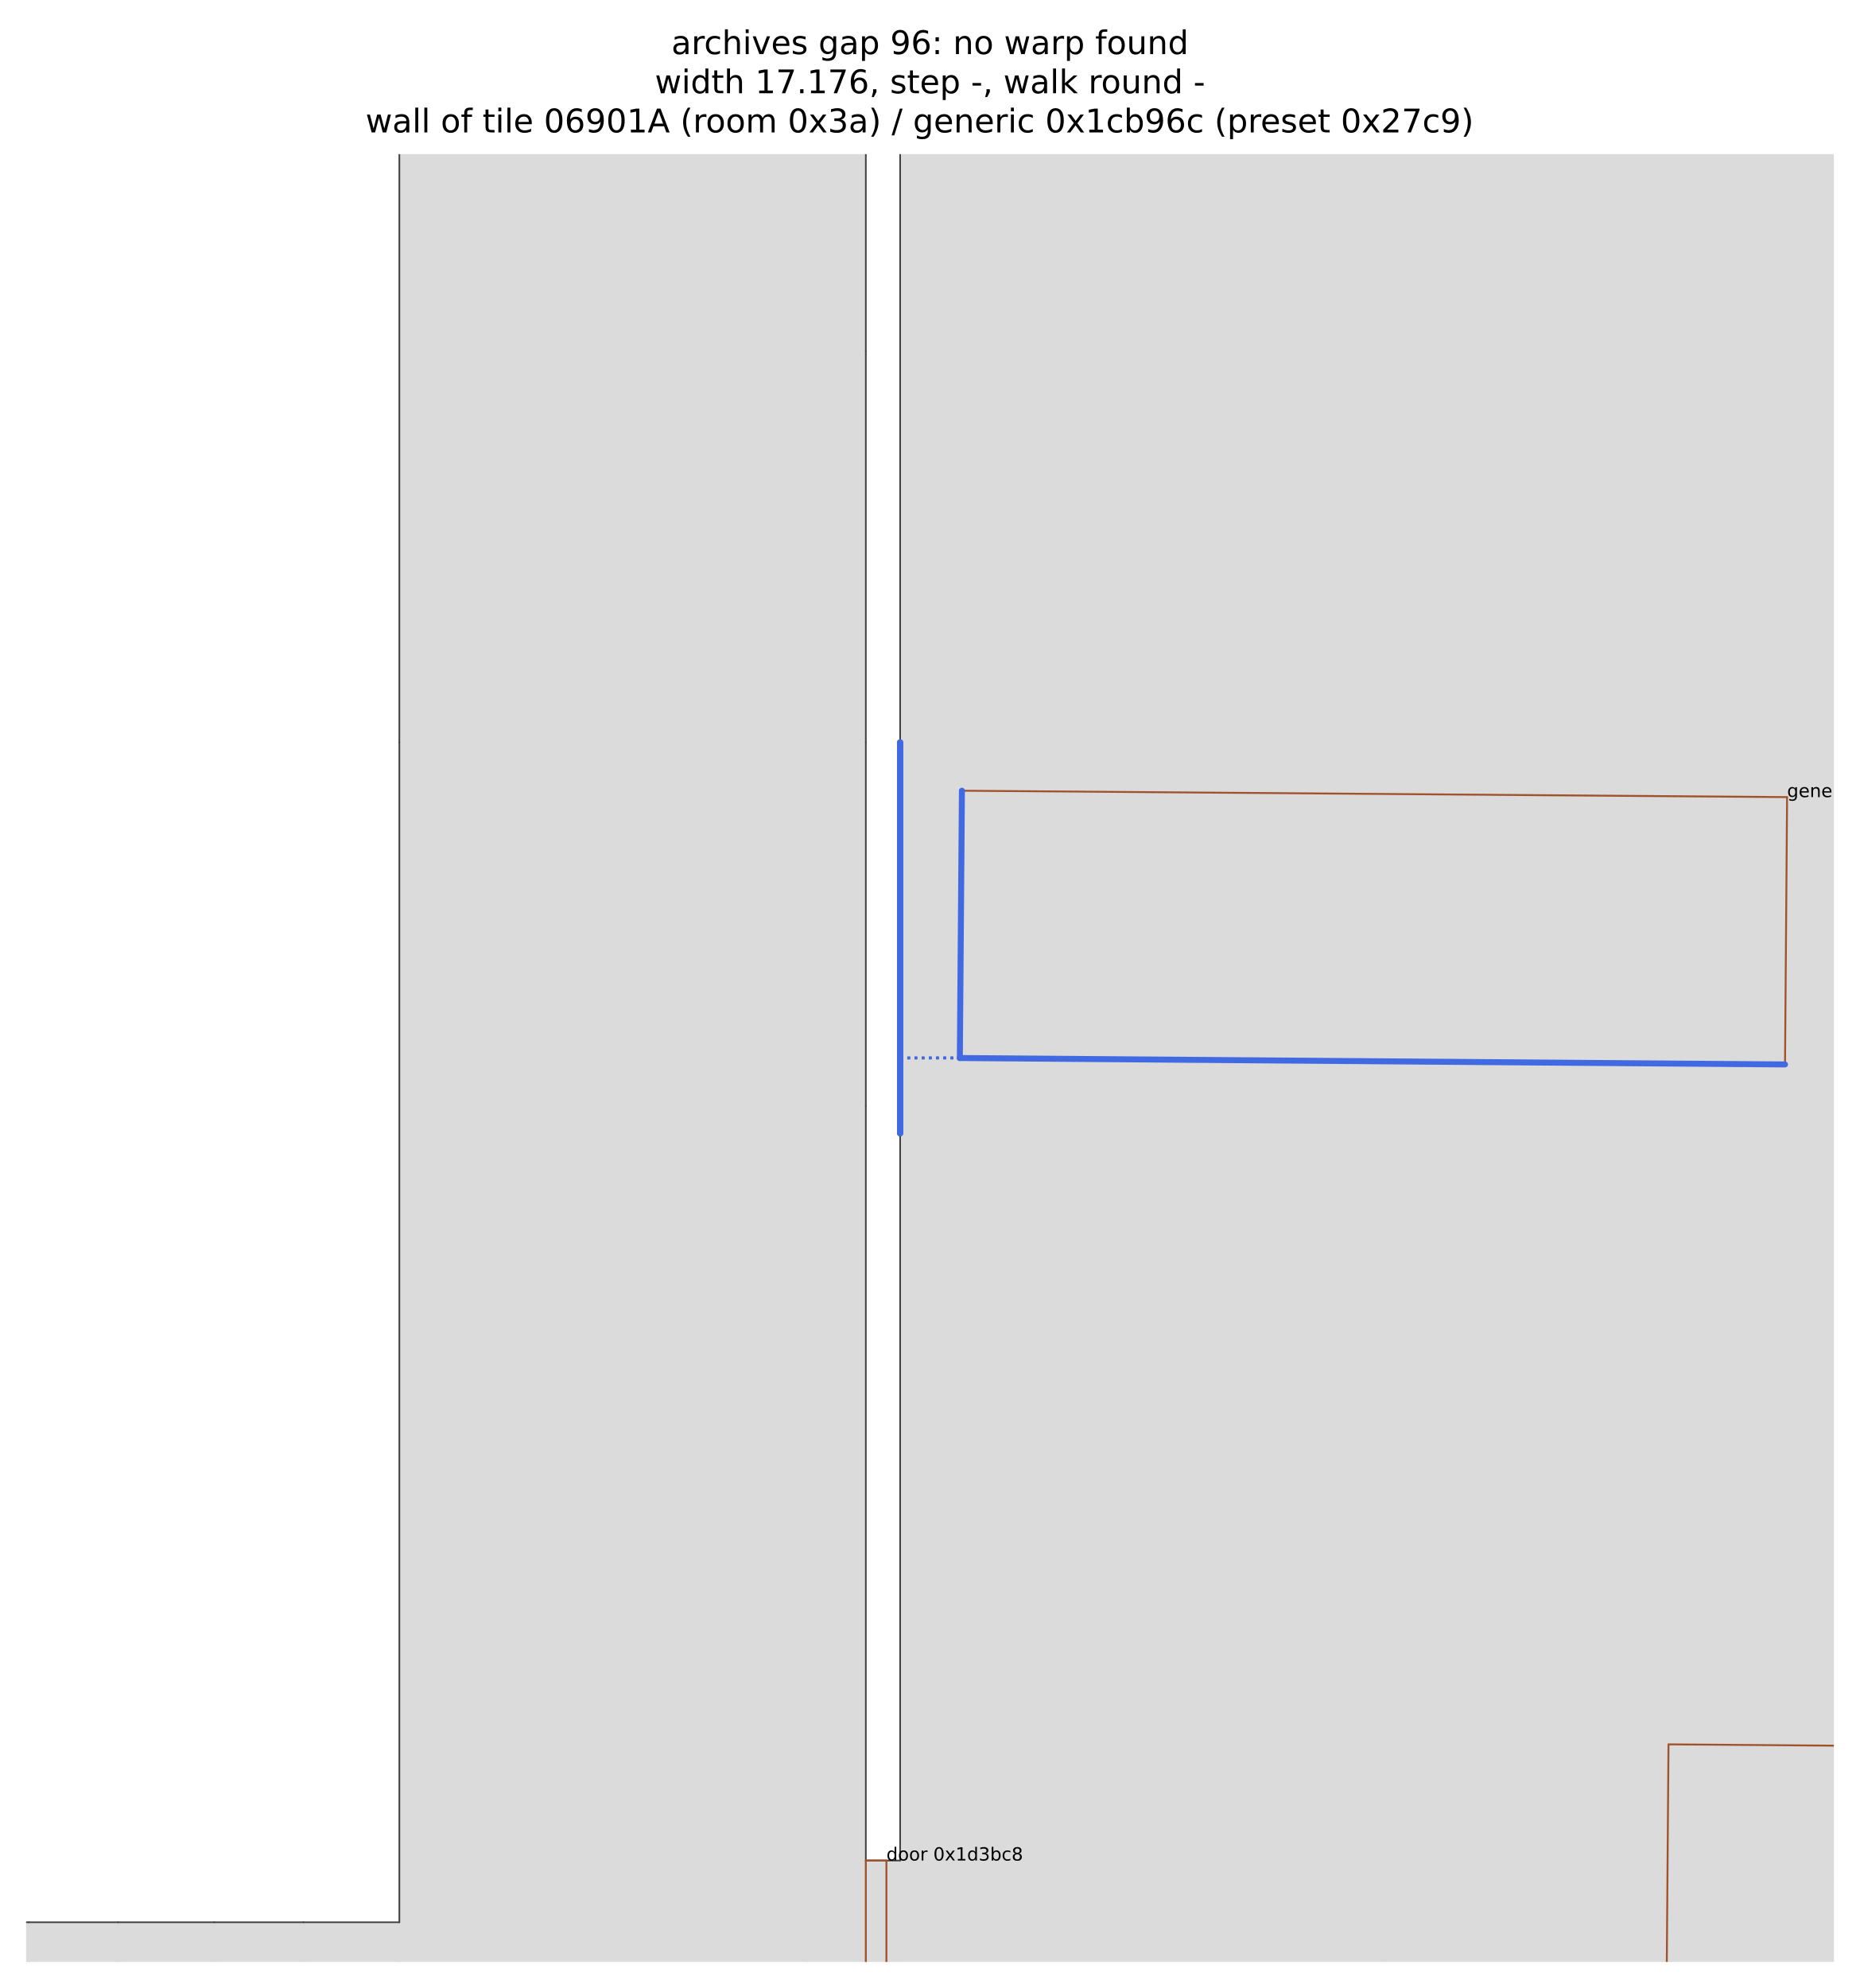
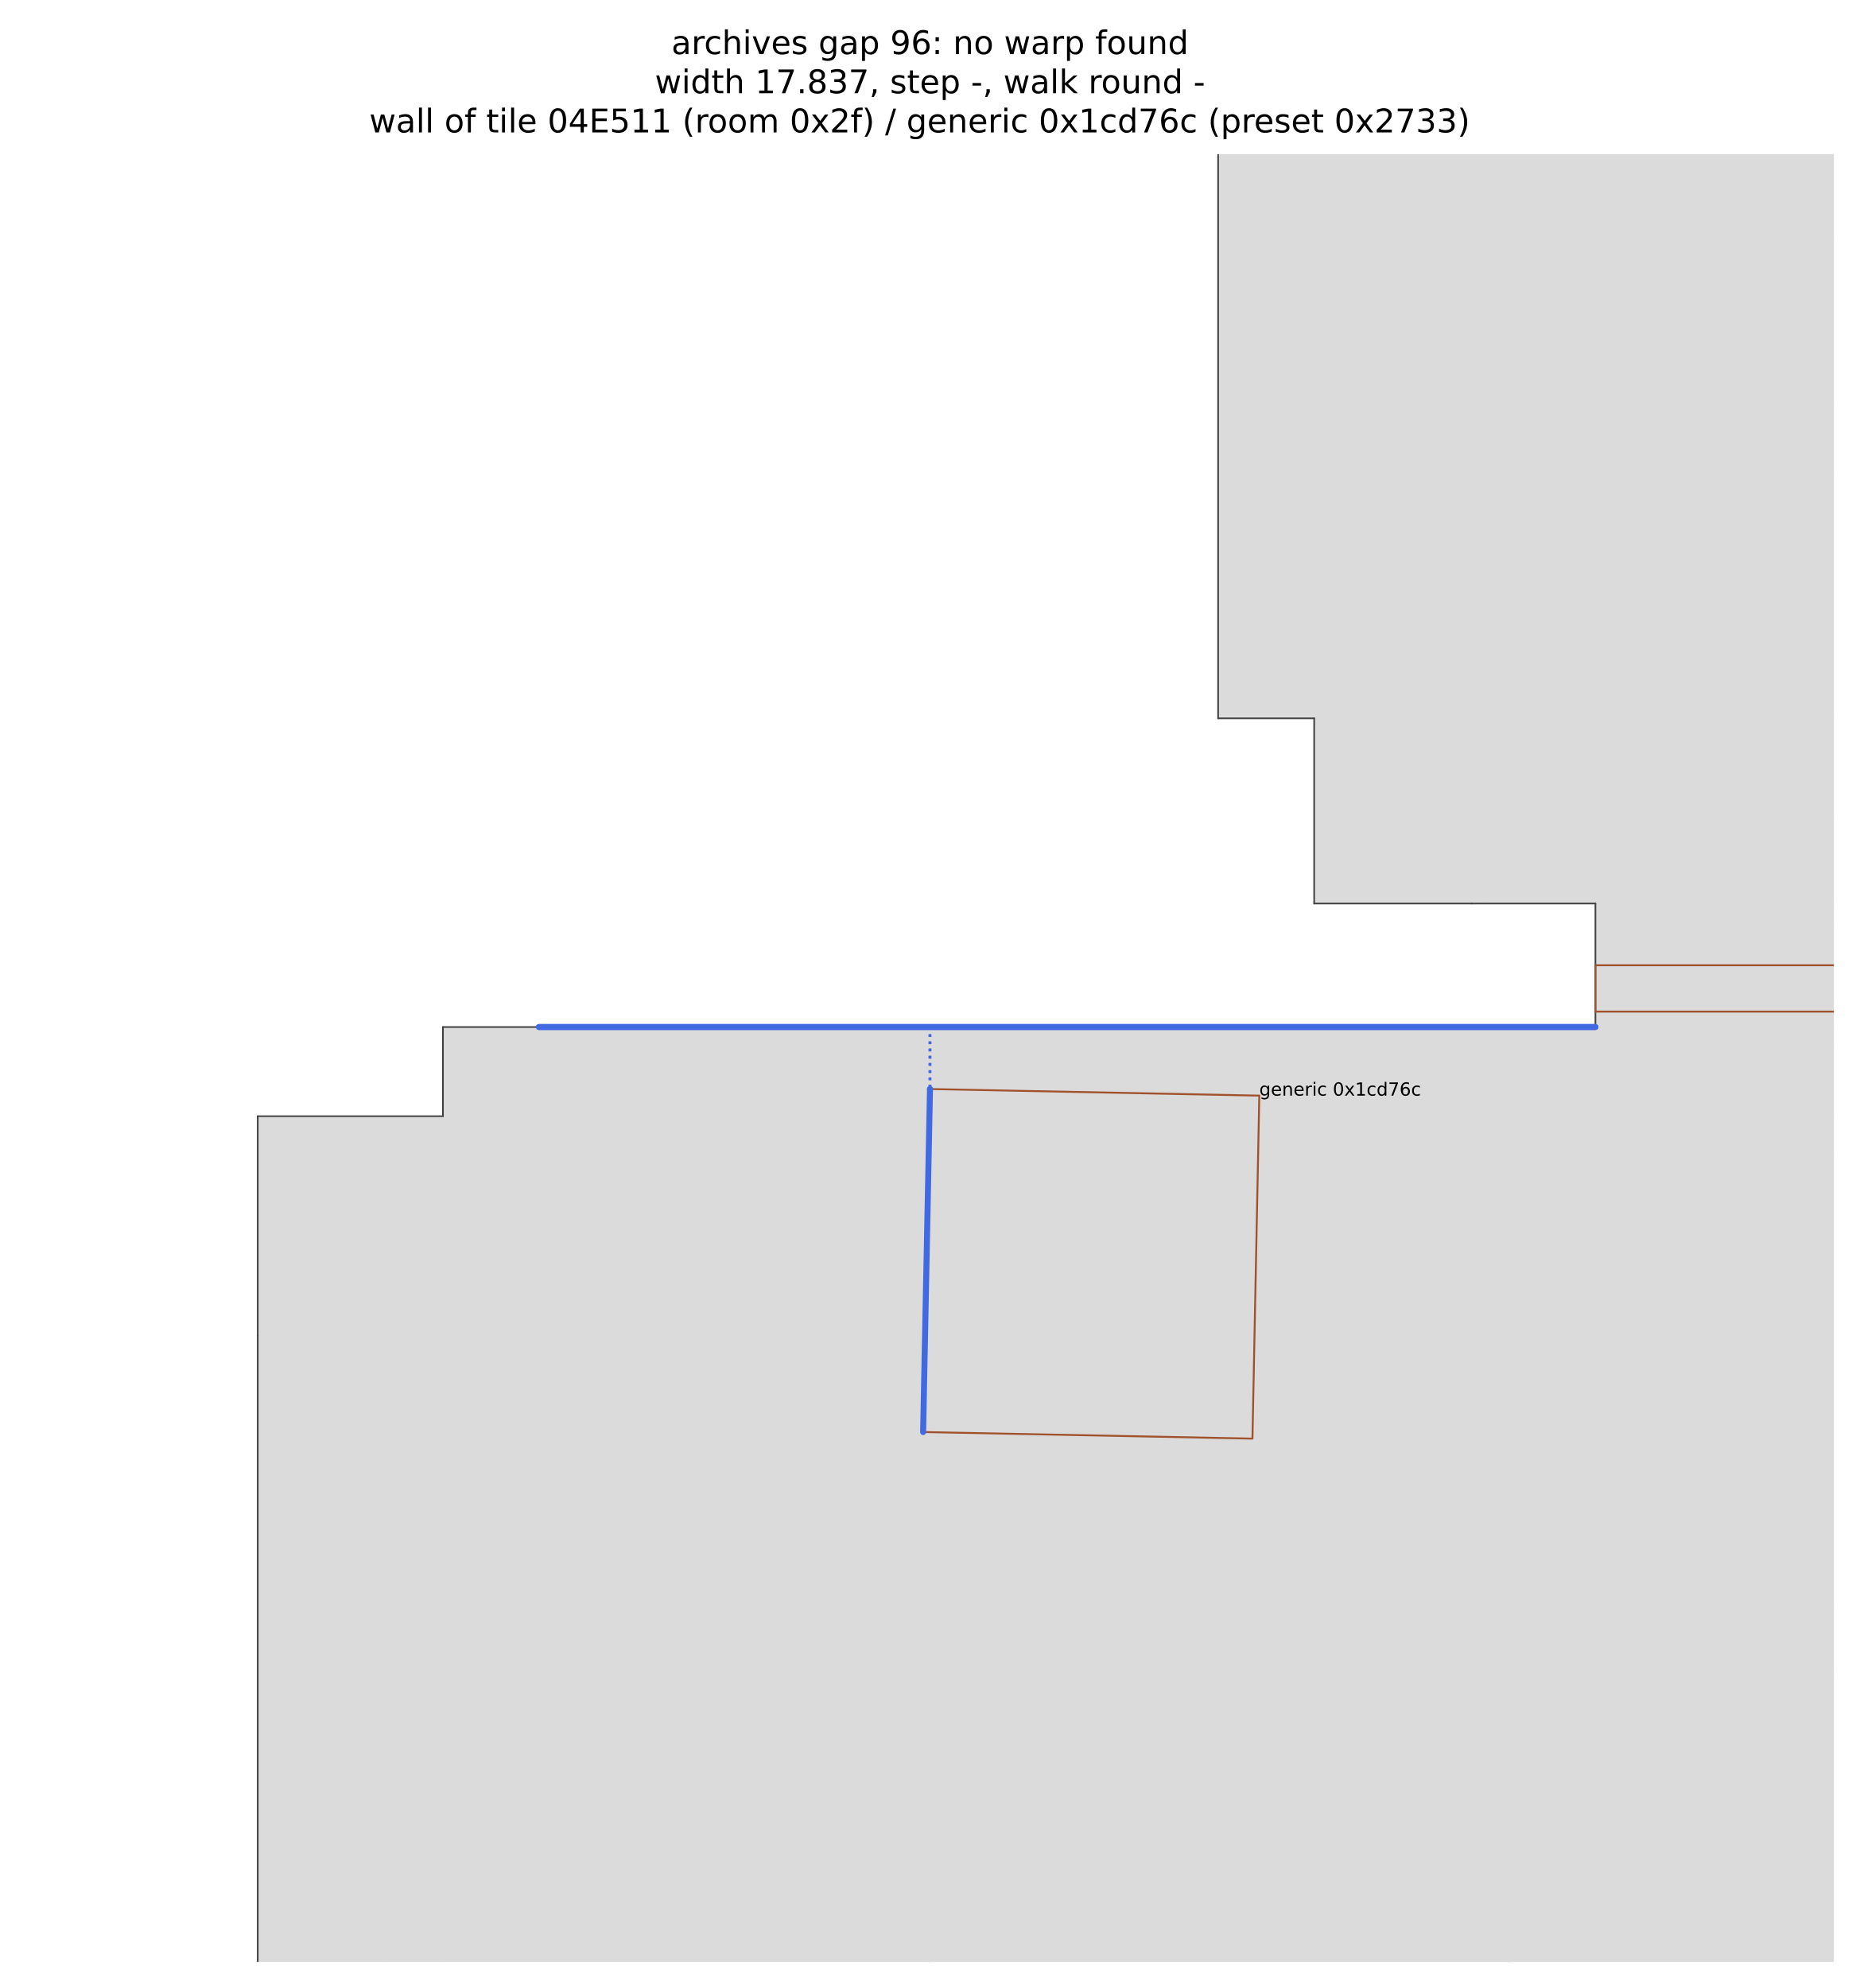
<svg xmlns="http://www.w3.org/2000/svg" width="513.36pt" height="548.704pt" viewBox="0 0 513.36 548.704" version="1.1">
  <style>path { vector-effect: non-scaling-stroke; }</style>
  <defs>
    <style type="text/css">*{stroke-linejoin: round; stroke-linecap: butt}</style>
  </defs>
  <g id="figure_1">
    <g id="patch_1">
      <path d="M 0 548.704  L 513.36 548.704  L 513.36 0  L 0 0  z " style="fill: #ffffff" />
    </g>
    <g id="axes_1">
      <g id="patch_2">
-         <path d="M 110.223 700.963  L 110.223 530.558  z " clip-path="url(#pb5d509a0ce)" style="fill: #dbdbdb; stroke: #dbdbdb; stroke-width: 0.3; stroke-linejoin: miter" />
+         <path d="M 71.134 368.669  L 122.256 616.702  L 122.256 463.338  z " clip-path="url(#pb5d509a0ce)" style="fill: #dbdbdb; stroke: #dbdbdb; stroke-width: 0.3; stroke-linejoin: miter" />
      </g>
      <g id="patch_3">
-         <path d="M 110.223 204.897  L 238.972 513.518  L 238.972 305.246  z " clip-path="url(#pb5d509a0ce)" style="fill: #dbdbdb; stroke: #dbdbdb; stroke-width: 0.3; stroke-linejoin: miter" />
+         <path d="M 362.715 198.265  L 362.715 249.386  L 406.263 249.386  z " clip-path="url(#pb5d509a0ce)" style="fill: #dbdbdb; stroke: #dbdbdb; stroke-width: 0.3; stroke-linejoin: miter" />
      </g>
      <g id="patch_4">
-         <path d="M 110.223 -300.636  L 238.972 96.974  L 238.972 -209.754  z " clip-path="url(#pb5d509a0ce)" style="fill: #dbdbdb; stroke: #dbdbdb; stroke-width: 0.3; stroke-linejoin: miter" />
+         <path d="M 464.958 111.169  L 644.829 198.265  L 644.829 111.169  z " clip-path="url(#pb5d509a0ce)" style="fill: #dbdbdb; stroke: #dbdbdb; stroke-width: 0.3; stroke-linejoin: miter" />
      </g>
      <g id="patch_5">
-         <path d="M 435.884 -69.643  L 248.439 87.507  L 248.439 204.897  z " clip-path="url(#pb5d509a0ce)" style="fill: #dbdbdb; stroke: #dbdbdb; stroke-width: 0.3; stroke-linejoin: miter" />
+         <path d="M 542.586 283.467  L 525.546 266.427  L 457.384 266.427  z " clip-path="url(#pb5d509a0ce)" style="fill: #dbdbdb; stroke: #dbdbdb; stroke-width: 0.3; stroke-linejoin: miter" />
      </g>
      <g id="patch_6">
-         <path d="M 435.884 462.397  L 248.439 513.518  L 248.439 736.937  z " clip-path="url(#pb5d509a0ce)" style="fill: #dbdbdb; stroke: #dbdbdb; stroke-width: 0.3; stroke-linejoin: miter" />
+         <path d="M 606.961 308.081  L 122.256 308.081  L 71.134 368.669  z " clip-path="url(#pb5d509a0ce)" style="fill: #dbdbdb; stroke: #dbdbdb; stroke-width: 0.3; stroke-linejoin: miter" />
      </g>
      <g id="patch_7">
-         <path d="M 778.586 736.937  L 778.586 710.43  L 778.586 204.897  L 435.884 462.397  z " clip-path="url(#pb5d509a0ce)" style="fill: #dbdbdb; stroke: #dbdbdb; stroke-width: 0.3; stroke-linejoin: miter" />
+         <path d="M 71.134 308.081  L 71.134 368.669  L 122.256 308.081  z " clip-path="url(#pb5d509a0ce)" style="fill: #dbdbdb; stroke: #dbdbdb; stroke-width: 0.3; stroke-linejoin: miter" />
      </g>
      <g id="patch_8">
-         <path d="M 83.715 700.963  L 83.715 530.558  z " clip-path="url(#pb5d509a0ce)" style="fill: #dbdbdb; stroke: #dbdbdb; stroke-width: 0.3; stroke-linejoin: miter" />
+         <path d="M 606.961 745.452  L 606.961 592.088  L 122.256 463.338  z " clip-path="url(#pb5d509a0ce)" style="fill: #dbdbdb; stroke: #dbdbdb; stroke-width: 0.3; stroke-linejoin: miter" />
      </g>
      <g id="patch_9">
-         <path d="M 59.101 700.963  L 59.101 530.558  z " clip-path="url(#pb5d509a0ce)" style="fill: #dbdbdb; stroke: #dbdbdb; stroke-width: 0.3; stroke-linejoin: miter" />
+         <path d="M 606.961 283.467  L 122.256 308.081  L 606.961 308.081  z " clip-path="url(#pb5d509a0ce)" style="fill: #dbdbdb; stroke: #dbdbdb; stroke-width: 0.3; stroke-linejoin: miter" />
      </g>
      <g id="patch_10">
-         <path d="M 32.594 700.963  L 32.594 530.558  z " clip-path="url(#pb5d509a0ce)" style="fill: #dbdbdb; stroke: #dbdbdb; stroke-width: 0.3; stroke-linejoin: miter" />
+         <path d="M 542.586 249.386  L 440.344 266.427  L 457.384 266.427  L 525.546 266.427  L 542.586 266.427  z " clip-path="url(#pb5d509a0ce)" style="fill: #dbdbdb; stroke: #dbdbdb; stroke-width: 0.3; stroke-linejoin: miter" />
      </g>
      <g id="patch_11">
-         <path d="M 7.98 700.963  L 7.98 530.558  z " clip-path="url(#pb5d509a0ce)" style="fill: #dbdbdb; stroke: #dbdbdb; stroke-width: 0.3; stroke-linejoin: miter" />
+         <path d="M 464.958 111.169  L 336.208 198.265  L 362.715 198.265  L 620.215 198.265  L 644.829 198.265  z " clip-path="url(#pb5d509a0ce)" style="fill: #dbdbdb; stroke: #dbdbdb; stroke-width: 0.3; stroke-linejoin: miter" />
      </g>
      <g id="patch_12">
-         <path d="M 110.223 700.963  L 110.223 530.558  L 110.223 530.558  z " clip-path="url(#pb5d509a0ce)" style="fill: #dbdbdb; stroke: #dbdbdb; stroke-width: 0.3; stroke-linejoin: miter" />
+         <path d="M 71.134 368.669  L 71.134 694.331  L 122.256 616.702  z " clip-path="url(#pb5d509a0ce)" style="fill: #dbdbdb; stroke: #dbdbdb; stroke-width: 0.3; stroke-linejoin: miter" />
      </g>
      <g id="patch_13">
-         <path d="M 248.439 513.518  L 238.972 736.937  L 248.439 736.937  z " clip-path="url(#pb5d509a0ce)" style="fill: #dbdbdb; stroke: #dbdbdb; stroke-width: 0.3; stroke-linejoin: miter" />
+         <path d="M 620.215 198.265  L 406.263 249.386  L 440.344 249.386  L 542.586 249.386  L 620.215 249.386  z " clip-path="url(#pb5d509a0ce)" style="fill: #dbdbdb; stroke: #dbdbdb; stroke-width: 0.3; stroke-linejoin: miter" />
      </g>
      <g id="patch_14">
-         <path d="M 110.223 204.897  L 110.223 530.558  L 110.223 700.963  L 110.223 736.937  L 238.972 513.518  z " clip-path="url(#pb5d509a0ce)" style="fill: #dbdbdb; stroke: #dbdbdb; stroke-width: 0.3; stroke-linejoin: miter" />
+         <path d="M 122.256 463.338  L 606.961 461.445  L 71.134 368.669  z " clip-path="url(#pb5d509a0ce)" style="fill: #dbdbdb; stroke: #dbdbdb; stroke-width: 0.3; stroke-linejoin: miter" />
      </g>
      <g id="patch_15">
-         <path d="M 110.223 -300.636  L 110.223 204.897  L 238.972 96.974  z " clip-path="url(#pb5d509a0ce)" style="fill: #dbdbdb; stroke: #dbdbdb; stroke-width: 0.3; stroke-linejoin: miter" />
+         <path d="M 606.961 283.467  L 542.586 283.467  L 440.344 283.467  L 148.763 283.467  L 122.256 308.081  z " clip-path="url(#pb5d509a0ce)" style="fill: #dbdbdb; stroke: #dbdbdb; stroke-width: 0.3; stroke-linejoin: miter" />
      </g>
      <g id="patch_16">
-         <path d="M 248.439 87.507  L 435.884 -69.643  L 248.439 -204.073  z " clip-path="url(#pb5d509a0ce)" style="fill: #dbdbdb; stroke: #dbdbdb; stroke-width: 0.3; stroke-linejoin: miter" />
+         <path d="M 464.958 -85.742  L 336.208 198.265  L 464.958 111.169  z " clip-path="url(#pb5d509a0ce)" style="fill: #dbdbdb; stroke: #dbdbdb; stroke-width: 0.3; stroke-linejoin: miter" />
      </g>
      <g id="patch_17">
-         <path d="M 435.884 462.397  L 248.439 204.897  L 248.439 312.82  z " clip-path="url(#pb5d509a0ce)" style="fill: #dbdbdb; stroke: #dbdbdb; stroke-width: 0.3; stroke-linejoin: miter" />
+         <path d="M 122.256 463.338  L 606.961 592.088  L 606.961 461.445  z " clip-path="url(#pb5d509a0ce)" style="fill: #dbdbdb; stroke: #dbdbdb; stroke-width: 0.3; stroke-linejoin: miter" />
      </g>
      <g id="patch_18">
-         <path d="M 83.715 700.963  L 83.715 530.558  L 83.715 530.558  z " clip-path="url(#pb5d509a0ce)" style="fill: #dbdbdb; stroke: #dbdbdb; stroke-width: 0.3; stroke-linejoin: miter" />
+         <path d="M 457.384 266.427  L 440.344 266.427  L 440.344 283.467  z " clip-path="url(#pb5d509a0ce)" style="fill: #dbdbdb; stroke: #dbdbdb; stroke-width: 0.3; stroke-linejoin: miter" />
      </g>
      <g id="patch_19">
-         <path d="M 59.101 700.963  L 59.101 530.558  L 59.101 530.558  z " clip-path="url(#pb5d509a0ce)" style="fill: #dbdbdb; stroke: #dbdbdb; stroke-width: 0.3; stroke-linejoin: miter" />
+         <path d="M 542.586 249.386  L 440.344 249.386  L 440.344 266.427  z " clip-path="url(#pb5d509a0ce)" style="fill: #dbdbdb; stroke: #dbdbdb; stroke-width: 0.3; stroke-linejoin: miter" />
      </g>
      <g id="patch_20">
-         <path d="M 32.594 700.963  L 32.594 530.558  L 32.594 530.558  z " clip-path="url(#pb5d509a0ce)" style="fill: #dbdbdb; stroke: #dbdbdb; stroke-width: 0.3; stroke-linejoin: miter" />
+         <path d="M 644.829 -85.742  L 464.958 111.169  L 644.829 111.169  z " clip-path="url(#pb5d509a0ce)" style="fill: #dbdbdb; stroke: #dbdbdb; stroke-width: 0.3; stroke-linejoin: miter" />
      </g>
      <g id="patch_21">
-         <path d="M 7.98 700.963  L 7.98 530.558  L 7.98 530.558  z " clip-path="url(#pb5d509a0ce)" style="fill: #dbdbdb; stroke: #dbdbdb; stroke-width: 0.3; stroke-linejoin: miter" />
+         <path d="M 620.215 198.265  L 362.715 198.265  L 406.263 249.386  z " clip-path="url(#pb5d509a0ce)" style="fill: #dbdbdb; stroke: #dbdbdb; stroke-width: 0.3; stroke-linejoin: miter" />
      </g>
      <g id="patch_22">
-         <path d="M 435.884 -69.643  L 248.439 204.897  L 778.586 204.897  z " clip-path="url(#pb5d509a0ce)" style="fill: #dbdbdb; stroke: #dbdbdb; stroke-width: 0.3; stroke-linejoin: miter" />
+         <path d="M 464.958 -85.742  L 336.208 -170.944  L 336.208 198.265  z " clip-path="url(#pb5d509a0ce)" style="fill: #dbdbdb; stroke: #dbdbdb; stroke-width: 0.3; stroke-linejoin: miter" />
      </g>
      <g id="patch_23">
-         <path d="M 248.439 513.518  L 238.972 513.518  L 238.972 736.937  z " clip-path="url(#pb5d509a0ce)" style="fill: #dbdbdb; stroke: #dbdbdb; stroke-width: 0.3; stroke-linejoin: miter" />
+         <path d="M 606.961 308.081  L 71.134 368.669  L 606.961 461.445  L 606.961 395.176  z " clip-path="url(#pb5d509a0ce)" style="fill: #dbdbdb; stroke: #dbdbdb; stroke-width: 0.3; stroke-linejoin: miter" />
      </g>
      <g id="patch_24">
-         <path d="M 238.972 513.518  L 110.223 736.937  L 238.972 736.937  z " clip-path="url(#pb5d509a0ce)" style="fill: #dbdbdb; stroke: #dbdbdb; stroke-width: 0.3; stroke-linejoin: miter" />
+         <path d="M 606.961 745.452  L 122.256 463.338  L 122.256 616.702  z " clip-path="url(#pb5d509a0ce)" style="fill: #dbdbdb; stroke: #dbdbdb; stroke-width: 0.3; stroke-linejoin: miter" />
      </g>
      <g id="patch_25">
-         <path d="M 435.884 462.397  L 248.439 736.937  L 778.586 736.937  z " clip-path="url(#pb5d509a0ce)" style="fill: #dbdbdb; stroke: #dbdbdb; stroke-width: 0.3; stroke-linejoin: miter" />
+         <path d="M 148.763 283.467  L 122.256 283.467  L 122.256 308.081  z " clip-path="url(#pb5d509a0ce)" style="fill: #dbdbdb; stroke: #dbdbdb; stroke-width: 0.3; stroke-linejoin: miter" />
      </g>
      <g id="patch_26">
-         <path d="M 248.439 513.518  L 435.884 462.397  L 248.439 312.82  z " clip-path="url(#pb5d509a0ce)" style="fill: #dbdbdb; stroke: #dbdbdb; stroke-width: 0.3; stroke-linejoin: miter" />
+         <path d="M 542.586 283.467  L 457.384 266.427  L 440.344 283.467  z " clip-path="url(#pb5d509a0ce)" style="fill: #dbdbdb; stroke: #dbdbdb; stroke-width: 0.3; stroke-linejoin: miter" />
      </g>
      <g id="patch_27">
-         <path d="M 32.594 530.558  L 32.594 700.963  L 59.101 700.963  z " clip-path="url(#pb5d509a0ce)" style="fill: #dbdbdb; stroke: #dbdbdb; stroke-width: 0.3; stroke-linejoin: miter" />
-       </g>
-       <g id="patch_28">
-         <path d="M 7.98 530.558  L 7.98 700.963  L 32.594 700.963  z " clip-path="url(#pb5d509a0ce)" style="fill: #dbdbdb; stroke: #dbdbdb; stroke-width: 0.3; stroke-linejoin: miter" />
-       </g>
-       <g id="patch_29">
-         <path d="M 435.884 462.397  L 778.586 204.897  L 248.439 204.897  z " clip-path="url(#pb5d509a0ce)" style="fill: #dbdbdb; stroke: #dbdbdb; stroke-width: 0.3; stroke-linejoin: miter" />
-       </g>
-       <g id="patch_30">
-         <path d="M 778.586 204.897  L 700.957 -300.636  L 435.884 -69.643  z " clip-path="url(#pb5d509a0ce)" style="fill: #dbdbdb; stroke: #dbdbdb; stroke-width: 0.3; stroke-linejoin: miter" />
-       </g>
-       <g id="patch_31">
-         <path d="M 83.715 530.558  L 110.223 700.963  L 110.223 530.558  z " clip-path="url(#pb5d509a0ce)" style="fill: #dbdbdb; stroke: #dbdbdb; stroke-width: 0.3; stroke-linejoin: miter" />
-       </g>
-       <g id="patch_32">
-         <path d="M 59.101 530.558  L 83.715 700.963  L 83.715 530.558  z " clip-path="url(#pb5d509a0ce)" style="fill: #dbdbdb; stroke: #dbdbdb; stroke-width: 0.3; stroke-linejoin: miter" />
-       </g>
-       <g id="patch_33">
-         <path d="M 32.594 530.558  L 59.101 700.963  L 59.101 530.558  z " clip-path="url(#pb5d509a0ce)" style="fill: #dbdbdb; stroke: #dbdbdb; stroke-width: 0.3; stroke-linejoin: miter" />
-       </g>
-       <g id="patch_34">
-         <path d="M 7.98 530.558  L 32.594 700.963  L 32.594 530.558  z " clip-path="url(#pb5d509a0ce)" style="fill: #dbdbdb; stroke: #dbdbdb; stroke-width: 0.3; stroke-linejoin: miter" />
-       </g>
-       <g id="patch_35">
-         <path d="M -18.527 530.558  L 7.98 700.963  L 7.98 530.558  z " clip-path="url(#pb5d509a0ce)" style="fill: #dbdbdb; stroke: #dbdbdb; stroke-width: 0.3; stroke-linejoin: miter" />
-       </g>
-       <g id="patch_36">
-         <path d="M -18.527 530.558  L -18.527 700.963  L 7.98 700.963  z " clip-path="url(#pb5d509a0ce)" style="fill: #dbdbdb; stroke: #dbdbdb; stroke-width: 0.3; stroke-linejoin: miter" />
-       </g>
-       <g id="patch_37">
-         <path d="M 59.101 530.558  L 59.101 700.963  L 83.715 700.963  z " clip-path="url(#pb5d509a0ce)" style="fill: #dbdbdb; stroke: #dbdbdb; stroke-width: 0.3; stroke-linejoin: miter" />
-       </g>
-       <g id="patch_38">
-         <path d="M 238.972 204.897  L 110.223 204.897  L 238.972 305.246  z " clip-path="url(#pb5d509a0ce)" style="fill: #dbdbdb; stroke: #dbdbdb; stroke-width: 0.3; stroke-linejoin: miter" />
-       </g>
-       <g id="patch_39">
-         <path d="M 238.972 96.974  L 110.223 204.897  L 238.972 204.897  z " clip-path="url(#pb5d509a0ce)" style="fill: #dbdbdb; stroke: #dbdbdb; stroke-width: 0.3; stroke-linejoin: miter" />
-       </g>
-       <g id="patch_40">
-         <path d="M 83.715 530.558  L 83.715 700.963  L 110.223 700.963  z " clip-path="url(#pb5d509a0ce)" style="fill: #dbdbdb; stroke: #dbdbdb; stroke-width: 0.3; stroke-linejoin: miter" />
+         <path d="M 644.829 -85.742  L 464.958 -85.742  L 464.958 111.169  z " clip-path="url(#pb5d509a0ce)" style="fill: #dbdbdb; stroke: #dbdbdb; stroke-width: 0.3; stroke-linejoin: miter" />
      </g>
      <g id="line2d_1">
-         <path d="M 238.972 513.518  L 238.972 305.246  " clip-path="url(#pb5d509a0ce)" style="fill: none; stroke: #404040; stroke-width: 0.6; stroke-linecap: round" />
+         <path d="M 362.715 198.265  L 362.715 249.386  " clip-path="url(#pb5d509a0ce)" style="fill: none; stroke: #404040; stroke-width: 0.6; stroke-linecap: round" />
      </g>
      <g id="line2d_2">
-         <path d="M 238.972 96.974  L 238.972 -1  " clip-path="url(#pb5d509a0ce)" style="fill: none; stroke: #404040; stroke-width: 0.6; stroke-linecap: round" />
+         <path d="M 362.715 249.386  L 406.263 249.386  " clip-path="url(#pb5d509a0ce)" style="fill: none; stroke: #404040; stroke-width: 0.6; stroke-linecap: round" />
      </g>
      <g id="line2d_3">
-         <path d="M 248.439 87.507  L 248.439 204.897  " clip-path="url(#pb5d509a0ce)" style="fill: none; stroke: #404040; stroke-width: 0.6; stroke-linecap: round" />
+         <path clip-path="url(#pb5d509a0ce)" style="fill: none; stroke: #404040; stroke-width: 0.6; stroke-linecap: round" />
      </g>
      <g id="line2d_4">
-         <path clip-path="url(#pb5d509a0ce)" style="fill: none; stroke: #404040; stroke-width: 0.6; stroke-linecap: round" />
+         <path d="M 71.134 308.081  L 71.134 368.669  " clip-path="url(#pb5d509a0ce)" style="fill: none; stroke: #404040; stroke-width: 0.6; stroke-linecap: round" />
      </g>
      <g id="line2d_5">
-         <path clip-path="url(#pb5d509a0ce)" style="fill: none; stroke: #404040; stroke-width: 0.6; stroke-linecap: round" />
+         <path d="M 122.256 308.081  L 71.134 308.081  " clip-path="url(#pb5d509a0ce)" style="fill: none; stroke: #404040; stroke-width: 0.6; stroke-linecap: round" />
      </g>
      <g id="line2d_6">
-         <path d="M 110.223 204.897  L 110.223 530.558  " clip-path="url(#pb5d509a0ce)" style="fill: none; stroke: #404040; stroke-width: 0.6; stroke-linecap: round" />
+         <path clip-path="url(#pb5d509a0ce)" style="fill: none; stroke: #404040; stroke-width: 0.6; stroke-linecap: round" />
      </g>
      <g id="line2d_7">
        <path clip-path="url(#pb5d509a0ce)" style="fill: none; stroke: #404040; stroke-width: 0.6; stroke-linecap: round" />
      </g>
      <g id="line2d_8">
-         <path d="M 110.223 -1  L 110.223 204.897  " clip-path="url(#pb5d509a0ce)" style="fill: none; stroke: #404040; stroke-width: 0.6; stroke-linecap: round" />
+         <path d="M 336.208 198.265  L 362.715 198.265  " clip-path="url(#pb5d509a0ce)" style="fill: none; stroke: #404040; stroke-width: 0.6; stroke-linecap: round" />
      </g>
      <g id="line2d_9">
-         <path d="M 248.439 -1  L 248.439 87.507  " clip-path="url(#pb5d509a0ce)" style="fill: none; stroke: #404040; stroke-width: 0.6; stroke-linecap: round" />
+         <path clip-path="url(#pb5d509a0ce)" style="fill: none; stroke: #404040; stroke-width: 0.6; stroke-linecap: round" />
      </g>
      <g id="line2d_10">
-         <path d="M 248.439 204.897  L 248.439 312.82  " clip-path="url(#pb5d509a0ce)" style="fill: none; stroke: #404040; stroke-width: 0.6; stroke-linecap: round" />
+         <path d="M 71.134 368.669  L 71.134 549.704  " clip-path="url(#pb5d509a0ce)" style="fill: none; stroke: #404040; stroke-width: 0.6; stroke-linecap: round" />
      </g>
      <g id="line2d_11">
-         <path d="M 248.439 513.518  L 238.972 513.518  " clip-path="url(#pb5d509a0ce)" style="fill: none; stroke: #404040; stroke-width: 0.6; stroke-linecap: round" />
+         <path d="M 406.263 249.386  L 440.344 249.386  " clip-path="url(#pb5d509a0ce)" style="fill: none; stroke: #404040; stroke-width: 0.6; stroke-linecap: round" />
      </g>
      <g id="line2d_12">
        <path clip-path="url(#pb5d509a0ce)" style="fill: none; stroke: #404040; stroke-width: 0.6; stroke-linecap: round" />
      </g>
      <g id="line2d_13">
        <path clip-path="url(#pb5d509a0ce)" style="fill: none; stroke: #404040; stroke-width: 0.6; stroke-linecap: round" />
      </g>
      <g id="line2d_14">
-         <path d="M 248.439 312.82  L 248.439 513.518  " clip-path="url(#pb5d509a0ce)" style="fill: none; stroke: #404040; stroke-width: 0.6; stroke-linecap: round" />
+         <path clip-path="url(#pb5d509a0ce)" style="fill: none; stroke: #404040; stroke-width: 0.6; stroke-linecap: round" />
      </g>
      <g id="line2d_15">
-         <path clip-path="url(#pb5d509a0ce)" style="fill: none; stroke: #404040; stroke-width: 0.6; stroke-linecap: round" />
+         <path d="M 440.344 283.467  L 148.763 283.467  " clip-path="url(#pb5d509a0ce)" style="fill: none; stroke: #404040; stroke-width: 0.6; stroke-linecap: round" />
      </g>
      <g id="line2d_16">
        <path clip-path="url(#pb5d509a0ce)" style="fill: none; stroke: #404040; stroke-width: 0.6; stroke-linecap: round" />
      </g>
      <g id="line2d_17">
-         <path d="M 110.223 530.558  L 83.715 530.558  " clip-path="url(#pb5d509a0ce)" style="fill: none; stroke: #404040; stroke-width: 0.6; stroke-linecap: round" />
+         <path d="M 440.344 266.427  L 440.344 283.467  " clip-path="url(#pb5d509a0ce)" style="fill: none; stroke: #404040; stroke-width: 0.6; stroke-linecap: round" />
      </g>
      <g id="line2d_18">
-         <path d="M 83.715 530.558  L 59.101 530.558  " clip-path="url(#pb5d509a0ce)" style="fill: none; stroke: #404040; stroke-width: 0.6; stroke-linecap: round" />
+         <path d="M 440.344 249.386  L 440.344 266.427  " clip-path="url(#pb5d509a0ce)" style="fill: none; stroke: #404040; stroke-width: 0.6; stroke-linecap: round" />
      </g>
      <g id="line2d_19">
-         <path d="M 59.101 530.558  L 32.594 530.558  " clip-path="url(#pb5d509a0ce)" style="fill: none; stroke: #404040; stroke-width: 0.6; stroke-linecap: round" />
+         <path clip-path="url(#pb5d509a0ce)" style="fill: none; stroke: #404040; stroke-width: 0.6; stroke-linecap: round" />
      </g>
      <g id="line2d_20">
-         <path d="M 32.594 530.558  L 7.98 530.558  " clip-path="url(#pb5d509a0ce)" style="fill: none; stroke: #404040; stroke-width: 0.6; stroke-linecap: round" />
+         <path d="M 336.208 -1  L 336.208 198.265  " clip-path="url(#pb5d509a0ce)" style="fill: none; stroke: #404040; stroke-width: 0.6; stroke-linecap: round" />
      </g>
      <g id="line2d_21">
-         <path d="M 7.98 530.558  L -1 530.558  " clip-path="url(#pb5d509a0ce)" style="fill: none; stroke: #404040; stroke-width: 0.6; stroke-linecap: round" />
+         <path clip-path="url(#pb5d509a0ce)" style="fill: none; stroke: #404040; stroke-width: 0.6; stroke-linecap: round" />
      </g>
      <g id="line2d_22">
-         <path clip-path="url(#pb5d509a0ce)" style="fill: none; stroke: #404040; stroke-width: 0.6; stroke-linecap: round" />
+         <path d="M 148.763 283.467  L 122.256 283.467  " clip-path="url(#pb5d509a0ce)" style="fill: none; stroke: #404040; stroke-width: 0.6; stroke-linecap: round" />
      </g>
      <g id="line2d_23">
-         <path clip-path="url(#pb5d509a0ce)" style="fill: none; stroke: #404040; stroke-width: 0.6; stroke-linecap: round" />
+         <path d="M 122.256 283.467  L 122.256 308.081  " clip-path="url(#pb5d509a0ce)" style="fill: none; stroke: #404040; stroke-width: 0.6; stroke-linecap: round" />
      </g>
      <g id="line2d_24">
-         <path d="M 238.972 305.246  L 238.972 204.897  " clip-path="url(#pb5d509a0ce)" style="fill: none; stroke: #404040; stroke-width: 0.6; stroke-linecap: round" />
+         <path d="M 514.36 279.207  L 440.344 279.207  L 440.344 279.207  L 440.344 266.427  L 514.36 266.427  " clip-path="url(#pb5d509a0ce)" style="fill: none; stroke: #a0522d; stroke-width: 0.7; stroke-linecap: square" />
+       </g>
+       <g id="text_1">
+         <g clip-path="url(#pb5d509a0ce)">
+           <text style="font-size: 5px; font-family: 'DejaVu Sans', 'Bitstream Vera Sans', 'Computer Modern Sans Serif', 'Lucida Grande', 'Verdana', 'Geneva', 'Lucid', 'Arial', 'Helvetica', 'Avant Garde', sans-serif; text-anchor: start" x="542.586" y="266.427" transform="rotate(-0 542.5862 266.4266)">door 0x1d23c8</text>
+         </g>
      </g>
      <g id="line2d_25">
-         <path d="M 238.972 204.897  L 238.972 96.974  " clip-path="url(#pb5d509a0ce)" style="fill: none; stroke: #404040; stroke-width: 0.6; stroke-linecap: round" />
+         <path d="M 347.575 302.401  L 345.68 397.07  L 345.675 397.07  L 254.785 395.251  L 256.68 300.582  L 256.685 300.582  L 347.575 302.401  " clip-path="url(#pb5d509a0ce)" style="fill: none; stroke: #a0522d; stroke-width: 0.7; stroke-linecap: square" />
+       </g>
+       <g id="text_2">
+         <g clip-path="url(#pb5d509a0ce)">
+           <text style="font-size: 5px; font-family: 'DejaVu Sans', 'Bitstream Vera Sans', 'Computer Modern Sans Serif', 'Lucida Grande', 'Verdana', 'Geneva', 'Lucid', 'Arial', 'Helvetica', 'Avant Garde', sans-serif; text-anchor: start" x="347.575" y="302.401" transform="rotate(-0 347.5747 302.401)">generic 0x1cd76c</text>
+         </g>
      </g>
      <g id="line2d_26">
-         <path clip-path="url(#pb5d509a0ce)" style="fill: none; stroke: #404040; stroke-width: 0.6; stroke-linecap: round" />
+         <path clip-path="url(#pb5d509a0ce)" style="fill: none; stroke: #a0522d; stroke-width: 0.7; stroke-linecap: square" />
+       </g>
+       <g id="text_3">
+         <g clip-path="url(#pb5d509a0ce)">
+           <text style="font-size: 5px; font-family: 'DejaVu Sans', 'Bitstream Vera Sans', 'Computer Modern Sans Serif', 'Lucida Grande', 'Verdana', 'Geneva', 'Lucid', 'Arial', 'Helvetica', 'Avant Garde', sans-serif; text-anchor: start" x="519.875" y="743.523" transform="rotate(-0 519.8748 743.5231)">generic 0x1cb16c</text>
+         </g>
      </g>
      <g id="line2d_27">
-         <path d="M 244.653 513.518  L 244.653 549.704  M 238.973 549.704  L 238.973 513.518  L 244.653 513.518  " clip-path="url(#pb5d509a0ce)" style="fill: none; stroke: #a0522d; stroke-width: 0.7; stroke-linecap: square" />
-       </g>
-       <g id="text_1">
-         <g clip-path="url(#pb5d509a0ce)">
-           <text style="font-size: 5px; font-family: 'DejaVu Sans', 'Bitstream Vera Sans', 'Computer Modern Sans Serif', 'Lucida Grande', 'Verdana', 'Geneva', 'Lucid', 'Arial', 'Helvetica', 'Avant Garde', sans-serif; text-anchor: start" x="244.653" y="513.518" transform="rotate(-0 244.6527 513.518)">door 0x1d3bc8</text>
-         </g>
+         <path clip-path="url(#pb5d509a0ce)" style="fill: none; stroke: #a0522d; stroke-width: 0.7; stroke-linecap: square" />
+       </g>
+       <g id="text_4">
+         <g clip-path="url(#pb5d509a0ce)">
+           <text style="font-size: 5px; font-family: 'DejaVu Sans', 'Bitstream Vera Sans', 'Computer Modern Sans Serif', 'Lucida Grande', 'Verdana', 'Geneva', 'Lucid', 'Arial', 'Helvetica', 'Avant Garde', sans-serif; text-anchor: start" x="627.788" y="283.467" transform="rotate(-0 627.7884 283.4671)">door 0x1d39c8</text>
+         </g>
+       </g>
+       <g id="text_5">
+         <text style="font-size: 9px; font-family: 'DejaVu Sans', 'Bitstream Vera Sans', 'Computer Modern Sans Serif', 'Lucida Grande', 'Verdana', 'Geneva', 'Lucid', 'Arial', 'Helvetica', 'Avant Garde', sans-serif" transform="translate(185.3065 14.93947)">archives gap 96: no warp found</text>
+         <text style="font-size: 9px; font-family: 'DejaVu Sans', 'Bitstream Vera Sans', 'Computer Modern Sans Serif', 'Lucida Grande', 'Verdana', 'Geneva', 'Lucid', 'Arial', 'Helvetica', 'Avant Garde', sans-serif" transform="translate(180.7502 25.74193)">width 17.837, step -, walk round -</text>
+         <text style="font-size: 9px; font-family: 'DejaVu Sans', 'Bitstream Vera Sans', 'Computer Modern Sans Serif', 'Lucida Grande', 'Verdana', 'Geneva', 'Lucid', 'Arial', 'Helvetica', 'Avant Garde', sans-serif" transform="translate(101.9215 36.5444)">wall of tile 04E511 (room 0x2f)  /  generic 0x1cd76c (preset 0x2733)</text>
      </g>
      <g id="line2d_28">
-         <path clip-path="url(#pb5d509a0ce)" style="fill: none; stroke: #a0522d; stroke-width: 0.7; stroke-linecap: square" />
-       </g>
-       <g id="text_2">
-         <g clip-path="url(#pb5d509a0ce)">
-           <text style="font-size: 5px; font-family: 'DejaVu Sans', 'Bitstream Vera Sans', 'Computer Modern Sans Serif', 'Lucida Grande', 'Verdana', 'Geneva', 'Lucid', 'Arial', 'Helvetica', 'Avant Garde', sans-serif; text-anchor: start" x="244.653" y="625.227" transform="rotate(-0 244.6527 625.2274)">door 0x1d3ac8</text>
-         </g>
+         <path d="M 440.344 283.467  L 148.763 283.467  " clip-path="url(#pb5d509a0ce)" style="fill: none; stroke: #4169e1; stroke-width: 2.2; stroke-linecap: round" />
      </g>
      <g id="line2d_29">
-         <path d="M 459.982 549.704  L 460.512 481.459  L 514.36 481.877  " clip-path="url(#pb5d509a0ce)" style="fill: none; stroke: #a0522d; stroke-width: 0.7; stroke-linecap: square" />
-       </g>
-       <g id="text_3">
-         <g clip-path="url(#pb5d509a0ce)">
-           <text style="font-size: 5px; font-family: 'DejaVu Sans', 'Bitstream Vera Sans', 'Computer Modern Sans Serif', 'Lucida Grande', 'Verdana', 'Geneva', 'Lucid', 'Arial', 'Helvetica', 'Avant Garde', sans-serif; text-anchor: start" x="688.277" y="483.228" transform="rotate(-0 688.2774 483.2284)">generic 0x1cb8ec</text>
-         </g>
+         <path d="M 254.785 395.251  L 256.68 300.582  " clip-path="url(#pb5d509a0ce)" style="fill: none; stroke: #4169e1; stroke-width: 2.2; stroke-linecap: round" />
      </g>
      <g id="line2d_30">
-         <path clip-path="url(#pb5d509a0ce)" style="fill: none; stroke: #a0522d; stroke-width: 0.7; stroke-linecap: square" />
-       </g>
-       <g id="text_4">
-         <g clip-path="url(#pb5d509a0ce)">
-           <text style="font-size: 5px; font-family: 'DejaVu Sans', 'Bitstream Vera Sans', 'Computer Modern Sans Serif', 'Lucida Grande', 'Verdana', 'Geneva', 'Lucid', 'Arial', 'Helvetica', 'Avant Garde', sans-serif; text-anchor: start" x="534.211" y="-270.328" transform="rotate(-0 534.2113 -270.3279)">generic 0x1cb9ec</text>
-         </g>
+         <path d="M 440.344 283.467  L 148.763 283.467  " clip-path="url(#pb5d509a0ce)" style="fill: none; stroke: #4169e1; stroke-width: 2.2; stroke-linecap: round" />
      </g>
      <g id="line2d_31">
-         <path d="M 493.245 220.012  L 493.245 220.048  L 492.672 293.793  L 264.921 292.024  L 264.921 291.988  L 265.493 218.243  L 493.245 220.012  " clip-path="url(#pb5d509a0ce)" style="fill: none; stroke: #a0522d; stroke-width: 0.7; stroke-linecap: square" />
-       </g>
-       <g id="text_5">
-         <g clip-path="url(#pb5d509a0ce)">
-           <text style="font-size: 5px; font-family: 'DejaVu Sans', 'Bitstream Vera Sans', 'Computer Modern Sans Serif', 'Lucida Grande', 'Verdana', 'Geneva', 'Lucid', 'Arial', 'Helvetica', 'Avant Garde', sans-serif; text-anchor: start" x="493.245" y="220.012" transform="rotate(-0 493.2446 220.0122)">generic 0x1cb96c</text>
-         </g>
+         <path d="M 256.68 300.582  L 256.685 300.582  " clip-path="url(#pb5d509a0ce)" style="fill: none; stroke: #4169e1; stroke-width: 2.2; stroke-linecap: round" />
      </g>
      <g id="line2d_32">
-         <path clip-path="url(#pb5d509a0ce)" style="fill: none; stroke: #a0522d; stroke-width: 0.7; stroke-linecap: square" />
-       </g>
-       <g id="text_6">
-         <g clip-path="url(#pb5d509a0ce)">
-           <text style="font-size: 5px; font-family: 'DejaVu Sans', 'Bitstream Vera Sans', 'Computer Modern Sans Serif', 'Lucida Grande', 'Verdana', 'Geneva', 'Lucid', 'Arial', 'Helvetica', 'Avant Garde', sans-serif; text-anchor: start" x="900.322" y="-154.877" transform="rotate(-0 900.3216 -154.8774)">generic 0x1cb86c</text>
-         </g>
-       </g>
-       <g id="text_7">
-         <text style="font-size: 9px; font-family: 'DejaVu Sans', 'Bitstream Vera Sans', 'Computer Modern Sans Serif', 'Lucida Grande', 'Verdana', 'Geneva', 'Lucid', 'Arial', 'Helvetica', 'Avant Garde', sans-serif" transform="translate(185.3065 14.93947)">archives gap 96: no warp found</text>
-         <text style="font-size: 9px; font-family: 'DejaVu Sans', 'Bitstream Vera Sans', 'Computer Modern Sans Serif', 'Lucida Grande', 'Verdana', 'Geneva', 'Lucid', 'Arial', 'Helvetica', 'Avant Garde', sans-serif" transform="translate(180.7502 25.74193)">width 17.176, step -, walk round -</text>
-         <text style="font-size: 9px; font-family: 'DejaVu Sans', 'Bitstream Vera Sans', 'Computer Modern Sans Serif', 'Lucida Grande', 'Verdana', 'Geneva', 'Lucid', 'Arial', 'Helvetica', 'Avant Garde', sans-serif" transform="translate(100.902 36.5444)">wall of tile 06901A (room 0x3a)  /  generic 0x1cb96c (preset 0x27c9)</text>
+         <path d="M 256.68 283.467  L 256.68 300.582  " clip-path="url(#pb5d509a0ce)" style="fill: none; stroke-dasharray: 1,1.65; stroke-dashoffset: 0; stroke: #4169e1" />
      </g>
      <g id="line2d_33">
-         <path d="M 248.439 204.897  L 248.439 312.82  " clip-path="url(#pb5d509a0ce)" style="fill: none; stroke: #4169e1; stroke-width: 2.2; stroke-linecap: round" />
-       </g>
-       <g id="line2d_34">
-         <path d="M 492.672 293.793  L 264.921 292.024  " clip-path="url(#pb5d509a0ce)" style="fill: none; stroke: #4169e1; stroke-width: 2.2; stroke-linecap: round" />
-       </g>
-       <g id="line2d_35">
-         <path d="M 248.439 204.897  L 248.439 312.82  " clip-path="url(#pb5d509a0ce)" style="fill: none; stroke: #4169e1; stroke-width: 2.2; stroke-linecap: round" />
-       </g>
-       <g id="line2d_36">
-         <path d="M 264.921 292.024  L 264.921 291.988  " clip-path="url(#pb5d509a0ce)" style="fill: none; stroke: #4169e1; stroke-width: 2.2; stroke-linecap: round" />
-       </g>
-       <g id="line2d_37">
-         <path d="M 248.439 204.897  L 248.439 312.82  " clip-path="url(#pb5d509a0ce)" style="fill: none; stroke: #4169e1; stroke-width: 2.2; stroke-linecap: round" />
-       </g>
-       <g id="line2d_38">
-         <path d="M 264.921 291.988  L 265.493 218.243  " clip-path="url(#pb5d509a0ce)" style="fill: none; stroke: #4169e1; stroke-width: 2.2; stroke-linecap: round" />
-       </g>
-       <g id="line2d_39">
-         <path d="M 248.439 292.024  L 264.921 292.024  " clip-path="url(#pb5d509a0ce)" style="fill: none; stroke-dasharray: 1,1.65; stroke-dashoffset: 0; stroke: #4169e1" />
-       </g>
-       <g id="line2d_40">
-         <path d="M 248.439 292.006  L 264.921 292.006  " clip-path="url(#pb5d509a0ce)" style="fill: none; stroke-dasharray: 1,1.65; stroke-dashoffset: 0; stroke: #4169e1" />
-       </g>
-       <g id="line2d_41">
-         <path d="M 248.439 291.988  L 264.921 291.988  " clip-path="url(#pb5d509a0ce)" style="fill: none; stroke-dasharray: 1,1.65; stroke-dashoffset: 0; stroke: #4169e1" />
+         <path d="M 256.68 283.467  L 256.68 300.582  " clip-path="url(#pb5d509a0ce)" style="fill: none; stroke-dasharray: 1,1.65; stroke-dashoffset: 0; stroke: #4169e1" />
      </g>
    </g>
  </g>
  <defs>
    <clipPath id="pb5d509a0ce">
      <rect x="7.2" y="42.544" width="498.96" height="498.96" />
    </clipPath>
  </defs>
</svg>
